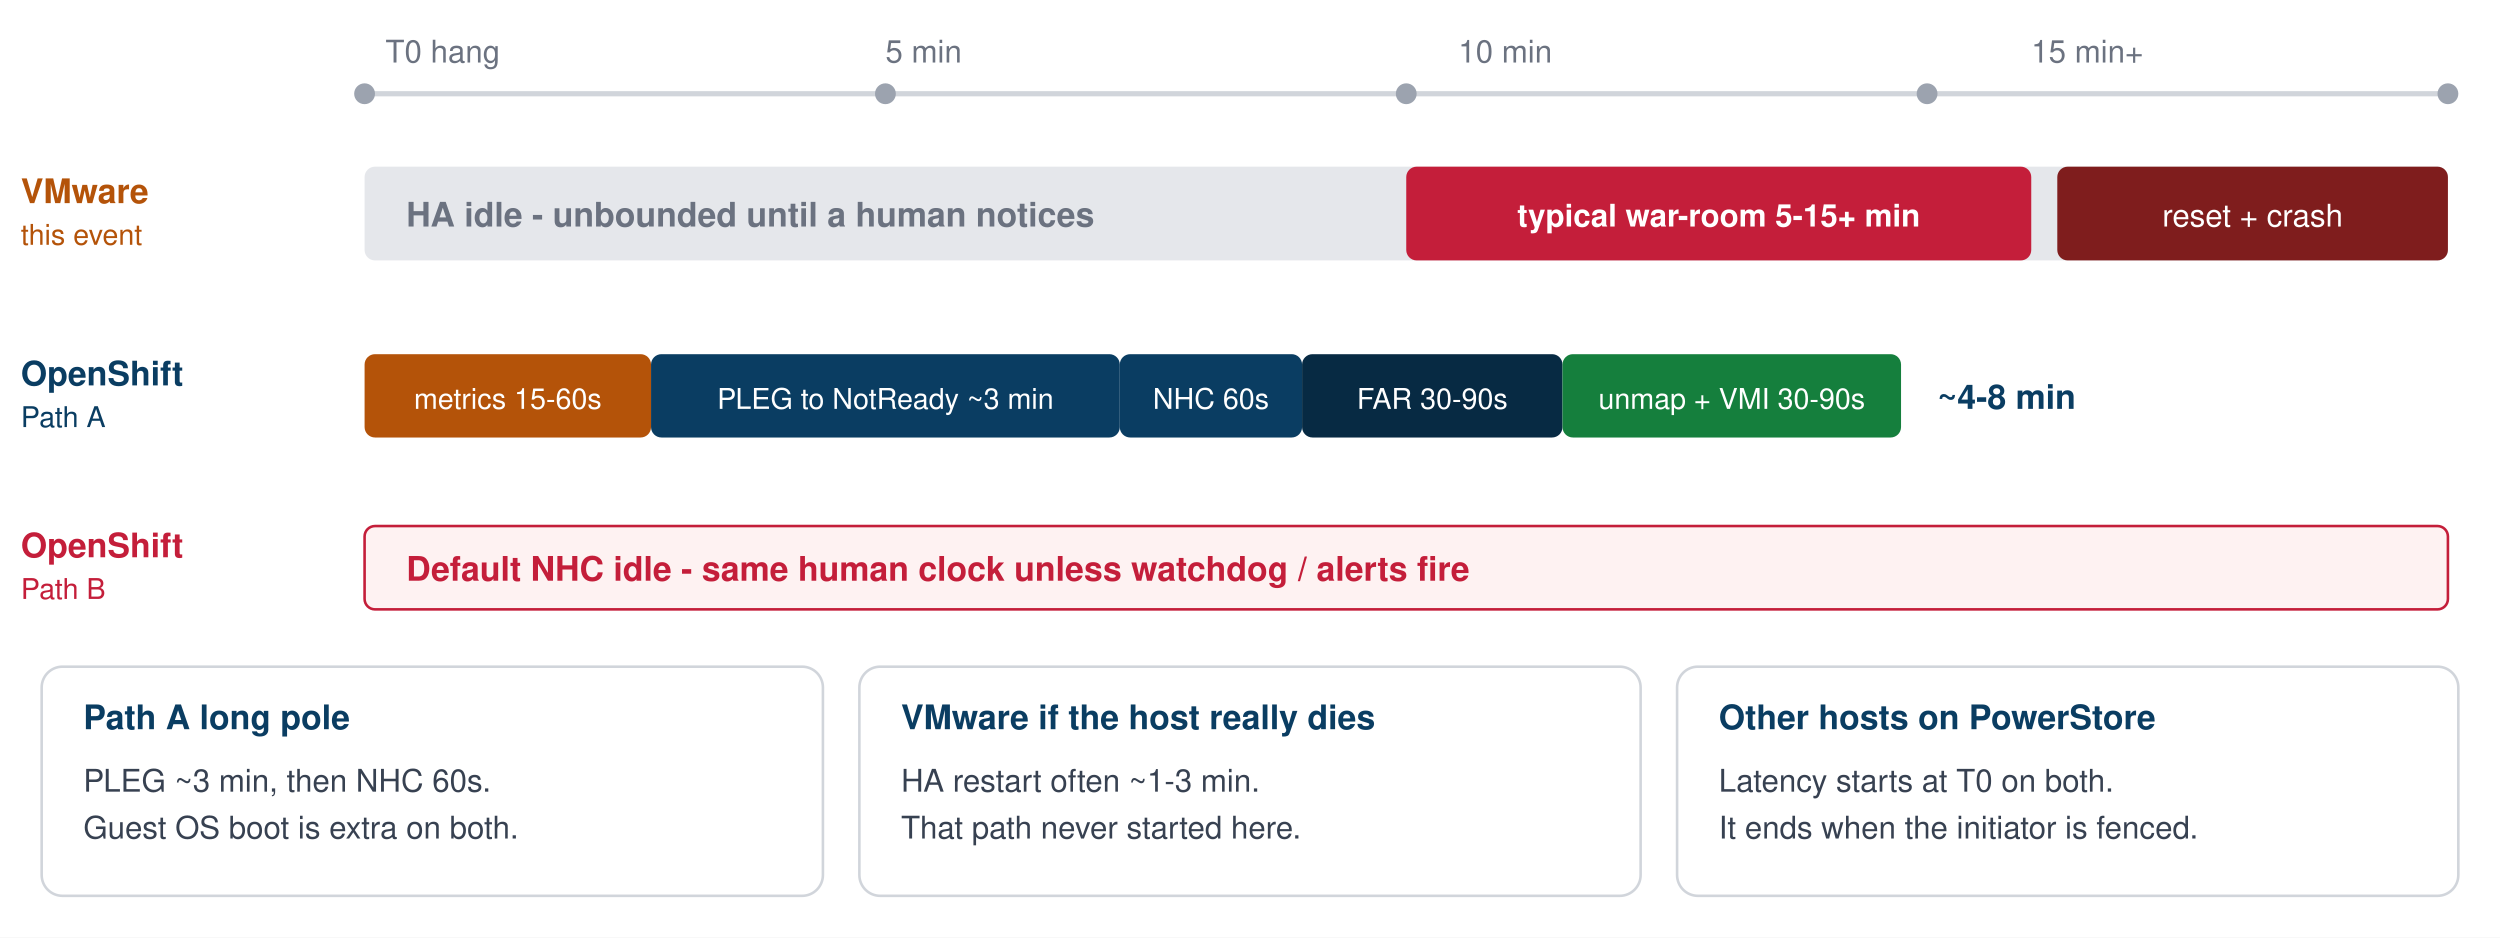
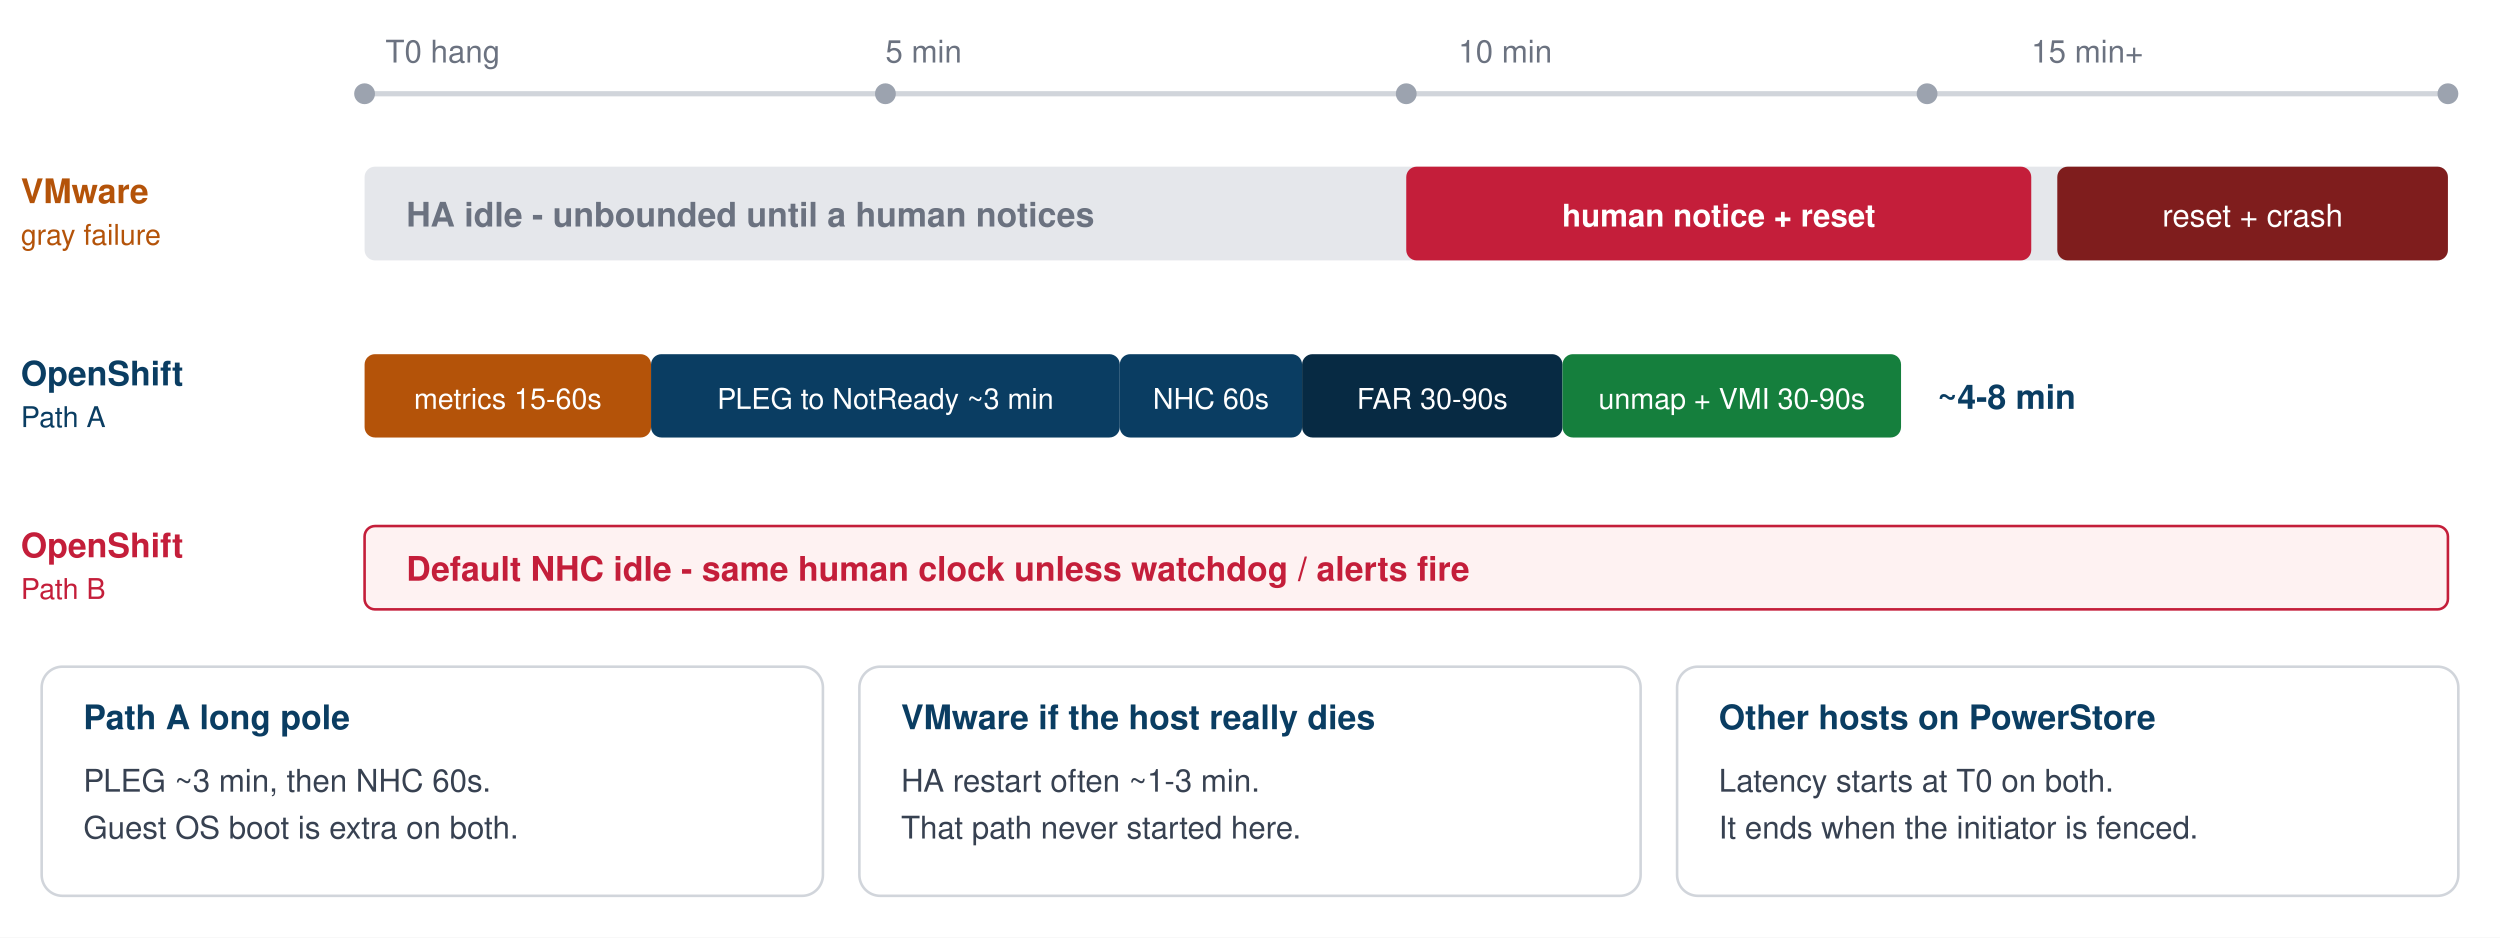
<svg xmlns="http://www.w3.org/2000/svg" viewBox="0 0 960 360" width="960" height="360" role="img" aria-labelledby="title desc">
  <rect width="960" height="360" fill="#ffffff" />
  <text x="148" y="24" fill="#6b7280" font-family="system-ui, Segoe UI, Helvetica, sans-serif" font-size="12">T0 hang</text>
  <text x="340" y="24" fill="#6b7280" font-family="system-ui, Segoe UI, Helvetica, sans-serif" font-size="12">5 min</text>
  <text x="560" y="24" fill="#6b7280" font-family="system-ui, Segoe UI, Helvetica, sans-serif" font-size="12">10 min</text>
  <text x="780" y="24" fill="#6b7280" font-family="system-ui, Segoe UI, Helvetica, sans-serif" font-size="12">15 min+</text>
  <line x1="140" y1="36" x2="940" y2="36" stroke="#d1d5db" stroke-width="2" />
  <circle cx="140" cy="36" r="4" fill="#9ca3af" />
  <circle cx="340" cy="36" r="4" fill="#9ca3af" />
  <circle cx="540" cy="36" r="4" fill="#9ca3af" />
  <circle cx="740" cy="36" r="4" fill="#9ca3af" />
  <circle cx="940" cy="36" r="4" fill="#9ca3af" />
  <text x="8" y="78" fill="#b45309" font-family="system-ui, Segoe UI, Helvetica, sans-serif" font-size="13" font-weight="700">VMware</text>
-   <text x="8" y="94" fill="#b45309" font-family="system-ui, Segoe UI, Helvetica, sans-serif" font-size="11">this event</text>
+   <text x="8" y="94" fill="#b45309" font-family="system-ui, Segoe UI, Helvetica, sans-serif" font-size="11">gray failure</text>
  <rect x="140" y="64" width="800" height="36" rx="4" fill="#e5e7eb" />
  <text x="156" y="87" fill="#6b7280" font-family="system-ui, Segoe UI, Helvetica, sans-serif" font-size="13" font-weight="700">HA idle - unbounded until a human notices</text>
  <rect x="540" y="64" width="240" height="36" rx="4" fill="#c41e3a" />
-   <text x="660" y="87" text-anchor="middle" fill="#fff" font-family="system-ui, Segoe UI, Helvetica, sans-serif" font-size="12" font-weight="700">typical war-room 5-15+ min</text>
+   <text x="660" y="87" text-anchor="middle" fill="#fff" font-family="system-ui, Segoe UI, Helvetica, sans-serif" font-size="12" font-weight="700">human notice + reset</text>
  <rect x="790" y="64" width="150" height="36" rx="4" fill="#7f1d1d" />
  <text x="865" y="87" text-anchor="middle" fill="#fff" font-family="system-ui, Segoe UI, Helvetica, sans-serif" font-size="12">reset + crash</text>
  <text x="8" y="148" fill="#0a3d62" font-family="system-ui, Segoe UI, Helvetica, sans-serif" font-size="13" font-weight="700">OpenShift</text>
  <text x="8" y="164" fill="#0a3d62" font-family="system-ui, Segoe UI, Helvetica, sans-serif" font-size="11">Path A</text>
  <rect x="140" y="136" width="110" height="32" rx="4" fill="#b45309" />
  <text x="195" y="157" text-anchor="middle" fill="#fff" font-family="system-ui, Segoe UI, Helvetica, sans-serif" font-size="11">metrics 15-60s</text>
  <rect x="250" y="136" width="180" height="32" rx="4" fill="#0a3d62" />
  <text x="340" y="157" text-anchor="middle" fill="#fff" font-family="system-ui, Segoe UI, Helvetica, sans-serif" font-size="11">PLEG to NotReady ~3 min</text>
  <rect x="430" y="136" width="70" height="32" rx="4" fill="#0a3d62" />
  <text x="465" y="157" text-anchor="middle" fill="#fff" font-family="system-ui, Segoe UI, Helvetica, sans-serif" font-size="11">NHC 60s</text>
  <rect x="500" y="136" width="100" height="32" rx="4" fill="#072a43" />
  <text x="550" y="157" text-anchor="middle" fill="#fff" font-family="system-ui, Segoe UI, Helvetica, sans-serif" font-size="11">FAR 30-90s</text>
  <rect x="600" y="136" width="130" height="32" rx="4" fill="#157f3d" />
  <text x="665" y="157" text-anchor="middle" fill="#fff" font-family="system-ui, Segoe UI, Helvetica, sans-serif" font-size="11">unmap + VMI 30-90s</text>
  <text x="744" y="157" fill="#0a3d62" font-family="system-ui, Segoe UI, Helvetica, sans-serif" font-size="13" font-weight="700">~4-8 min</text>
  <text x="8" y="214" fill="#c41e3a" font-family="system-ui, Segoe UI, Helvetica, sans-serif" font-size="13" font-weight="700">OpenShift</text>
  <text x="8" y="230" fill="#c41e3a" font-family="system-ui, Segoe UI, Helvetica, sans-serif" font-size="11">Path B</text>
  <rect x="140" y="202" width="800" height="32" rx="4" fill="#fef2f2" stroke="#c41e3a" />
  <text x="156" y="223" fill="#c41e3a" font-family="system-ui, Segoe UI, Helvetica, sans-serif" font-size="13" font-weight="700">Default NHC idle - same human clock unless watchdog / alerts fire</text>
  <rect x="16" y="256" width="300" height="88" rx="8" fill="#fff" stroke="#d1d5db" />
  <text x="32" y="280" fill="#0a3d62" font-family="system-ui, Segoe UI, Helvetica, sans-serif" font-size="13" font-weight="700">Path A long pole</text>
  <text x="32" y="304" fill="#374151" font-family="system-ui, Segoe UI, Helvetica, sans-serif" font-size="12">PLEG ~3 min, then NHC 60s.</text>
  <text x="32" y="322" fill="#374151" font-family="system-ui, Segoe UI, Helvetica, sans-serif" font-size="12">Guest OS boot is extra on both.</text>
  <rect x="330" y="256" width="300" height="88" rx="8" fill="#fff" stroke="#d1d5db" />
  <text x="346" y="280" fill="#0a3d62" font-family="system-ui, Segoe UI, Helvetica, sans-serif" font-size="13" font-weight="700">VMware if the host really dies</text>
  <text x="346" y="304" fill="#374151" font-family="system-ui, Segoe UI, Helvetica, sans-serif" font-size="12">HA restart often ~1-3 min.</text>
  <text x="346" y="322" fill="#374151" font-family="system-ui, Segoe UI, Helvetica, sans-serif" font-size="12">That path never started here.</text>
  <rect x="644" y="256" width="300" height="88" rx="8" fill="#fff" stroke="#d1d5db" />
  <text x="660" y="280" fill="#0a3d62" font-family="system-ui, Segoe UI, Helvetica, sans-serif" font-size="13" font-weight="700">Other hosts on PowerStore</text>
  <text x="660" y="304" fill="#374151" font-family="system-ui, Segoe UI, Helvetica, sans-serif" font-size="12">Latency starts at T0 on both.</text>
  <text x="660" y="322" fill="#374151" font-family="system-ui, Segoe UI, Helvetica, sans-serif" font-size="12">It ends when the initiator is fenced.</text>
</svg>
